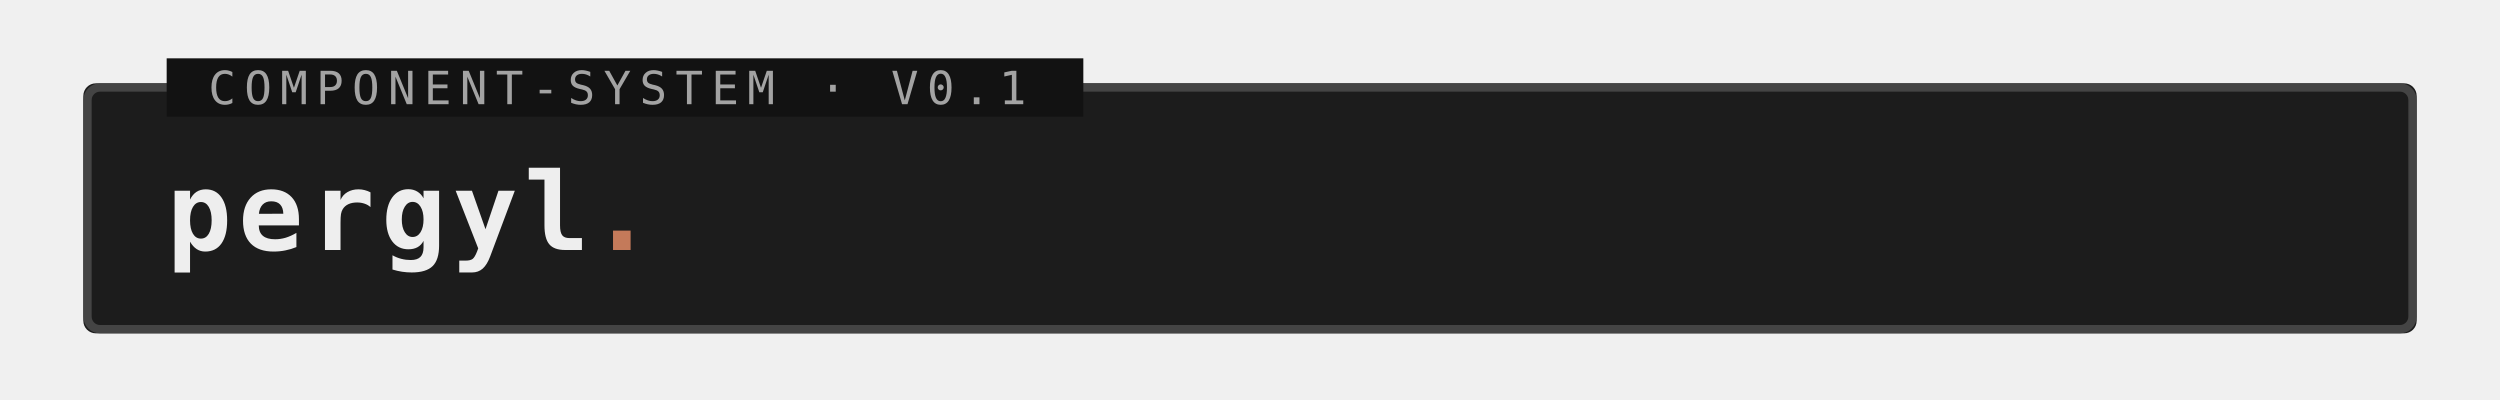
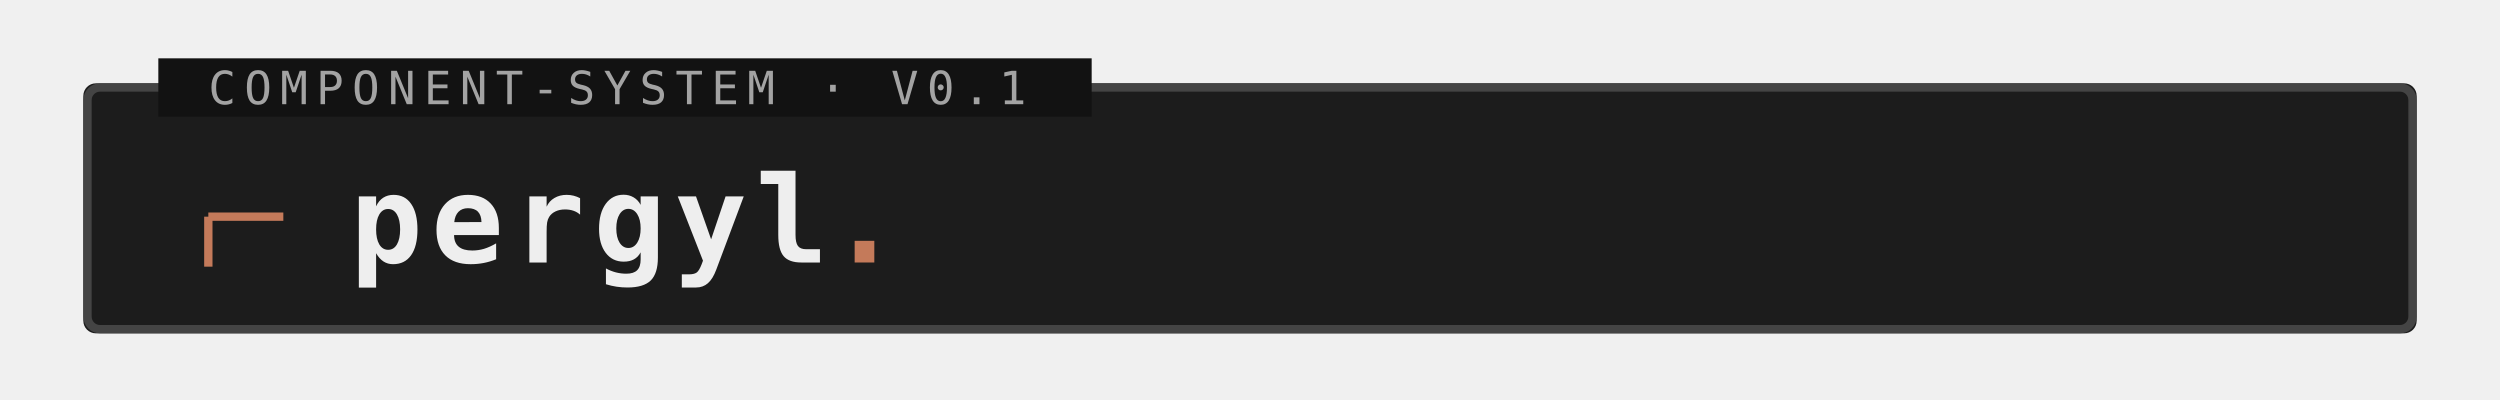
- <svg xmlns="http://www.w3.org/2000/svg" viewBox="0 0 600 96" width="600" height="96" font-family="'JetBrains Mono','IBM Plex Mono',ui-monospace,SFMono-Regular,Menlo,Monaco,Consolas,monospace">
-   <rect x="20" y="20" width="560" height="60" rx="3" fill="#1c1c1c" />
-   <rect x="21" y="21" width="558" height="58" rx="3" fill="none" stroke="#444444" stroke-width="2" />
-   <rect x="40" y="14" width="220" height="14" fill="#121212" />
-   <text x="50" y="25" font-size="11" letter-spacing="2" fill="#a3a3a3">COMPONENT-SYSTEM · V0.1</text>
-   <text x="40" y="60" font-size="26" font-weight="600" letter-spacing="1.5" fill="#eeeeee">pergyl<tspan fill="#c47a5a">.</tspan>
+ <svg xmlns="http://www.w3.org/2000/svg" viewBox="0 0 600 96" width="600" height="96">
+   <defs>
+     <style>
+       .surface { fill: #1c1c1c; }
+       .border { fill: none; stroke: #444444; stroke-width: 2; }
+       .label-bg { fill: #121212; }
+       .label { fill: #a3a3a3; font: 11px ui-monospace, SFMono-Regular, Menlo, Monaco, Consolas, monospace; letter-spacing: 2px; }
+       .brand { fill: #eeeeee; font: 600 29px ui-monospace, SFMono-Regular, Menlo, Monaco, Consolas, monospace; letter-spacing: 2px; }
+       .accent { fill: #c47a5a; }
+       .tick { stroke: #c47a5a; stroke-width: 2; }
+       @media (prefers-color-scheme: light) {
+         .surface { fill: #f5fbfc; }
+         .border { stroke: #bdd4d8; }
+         .label-bg { fill: #ffffff; }
+         .label { fill: #536b70; }
+         .brand { fill: #172a2d; }
+         .accent { fill: #007c89; }
+         .tick { stroke: #007c89; }
+       }
+     </style>
+   </defs>
+   <rect x="20" y="20" width="560" height="60" rx="3" class="surface" />
+   <rect x="21" y="21" width="558" height="58" rx="3" class="border" />
+   <rect x="38" y="14" width="224" height="14" class="label-bg" />
+   <text x="50" y="25" class="label">COMPONENT-SYSTEM · V0.1</text>
+   <line x1="50" y1="52" x2="68" y2="52" class="tick" />
+   <line x1="50" y1="52" x2="50" y2="64" class="tick" />
+   <text x="84" y="63" class="brand">pergyl<tspan class="accent">.</tspan>
  </text>
</svg>
